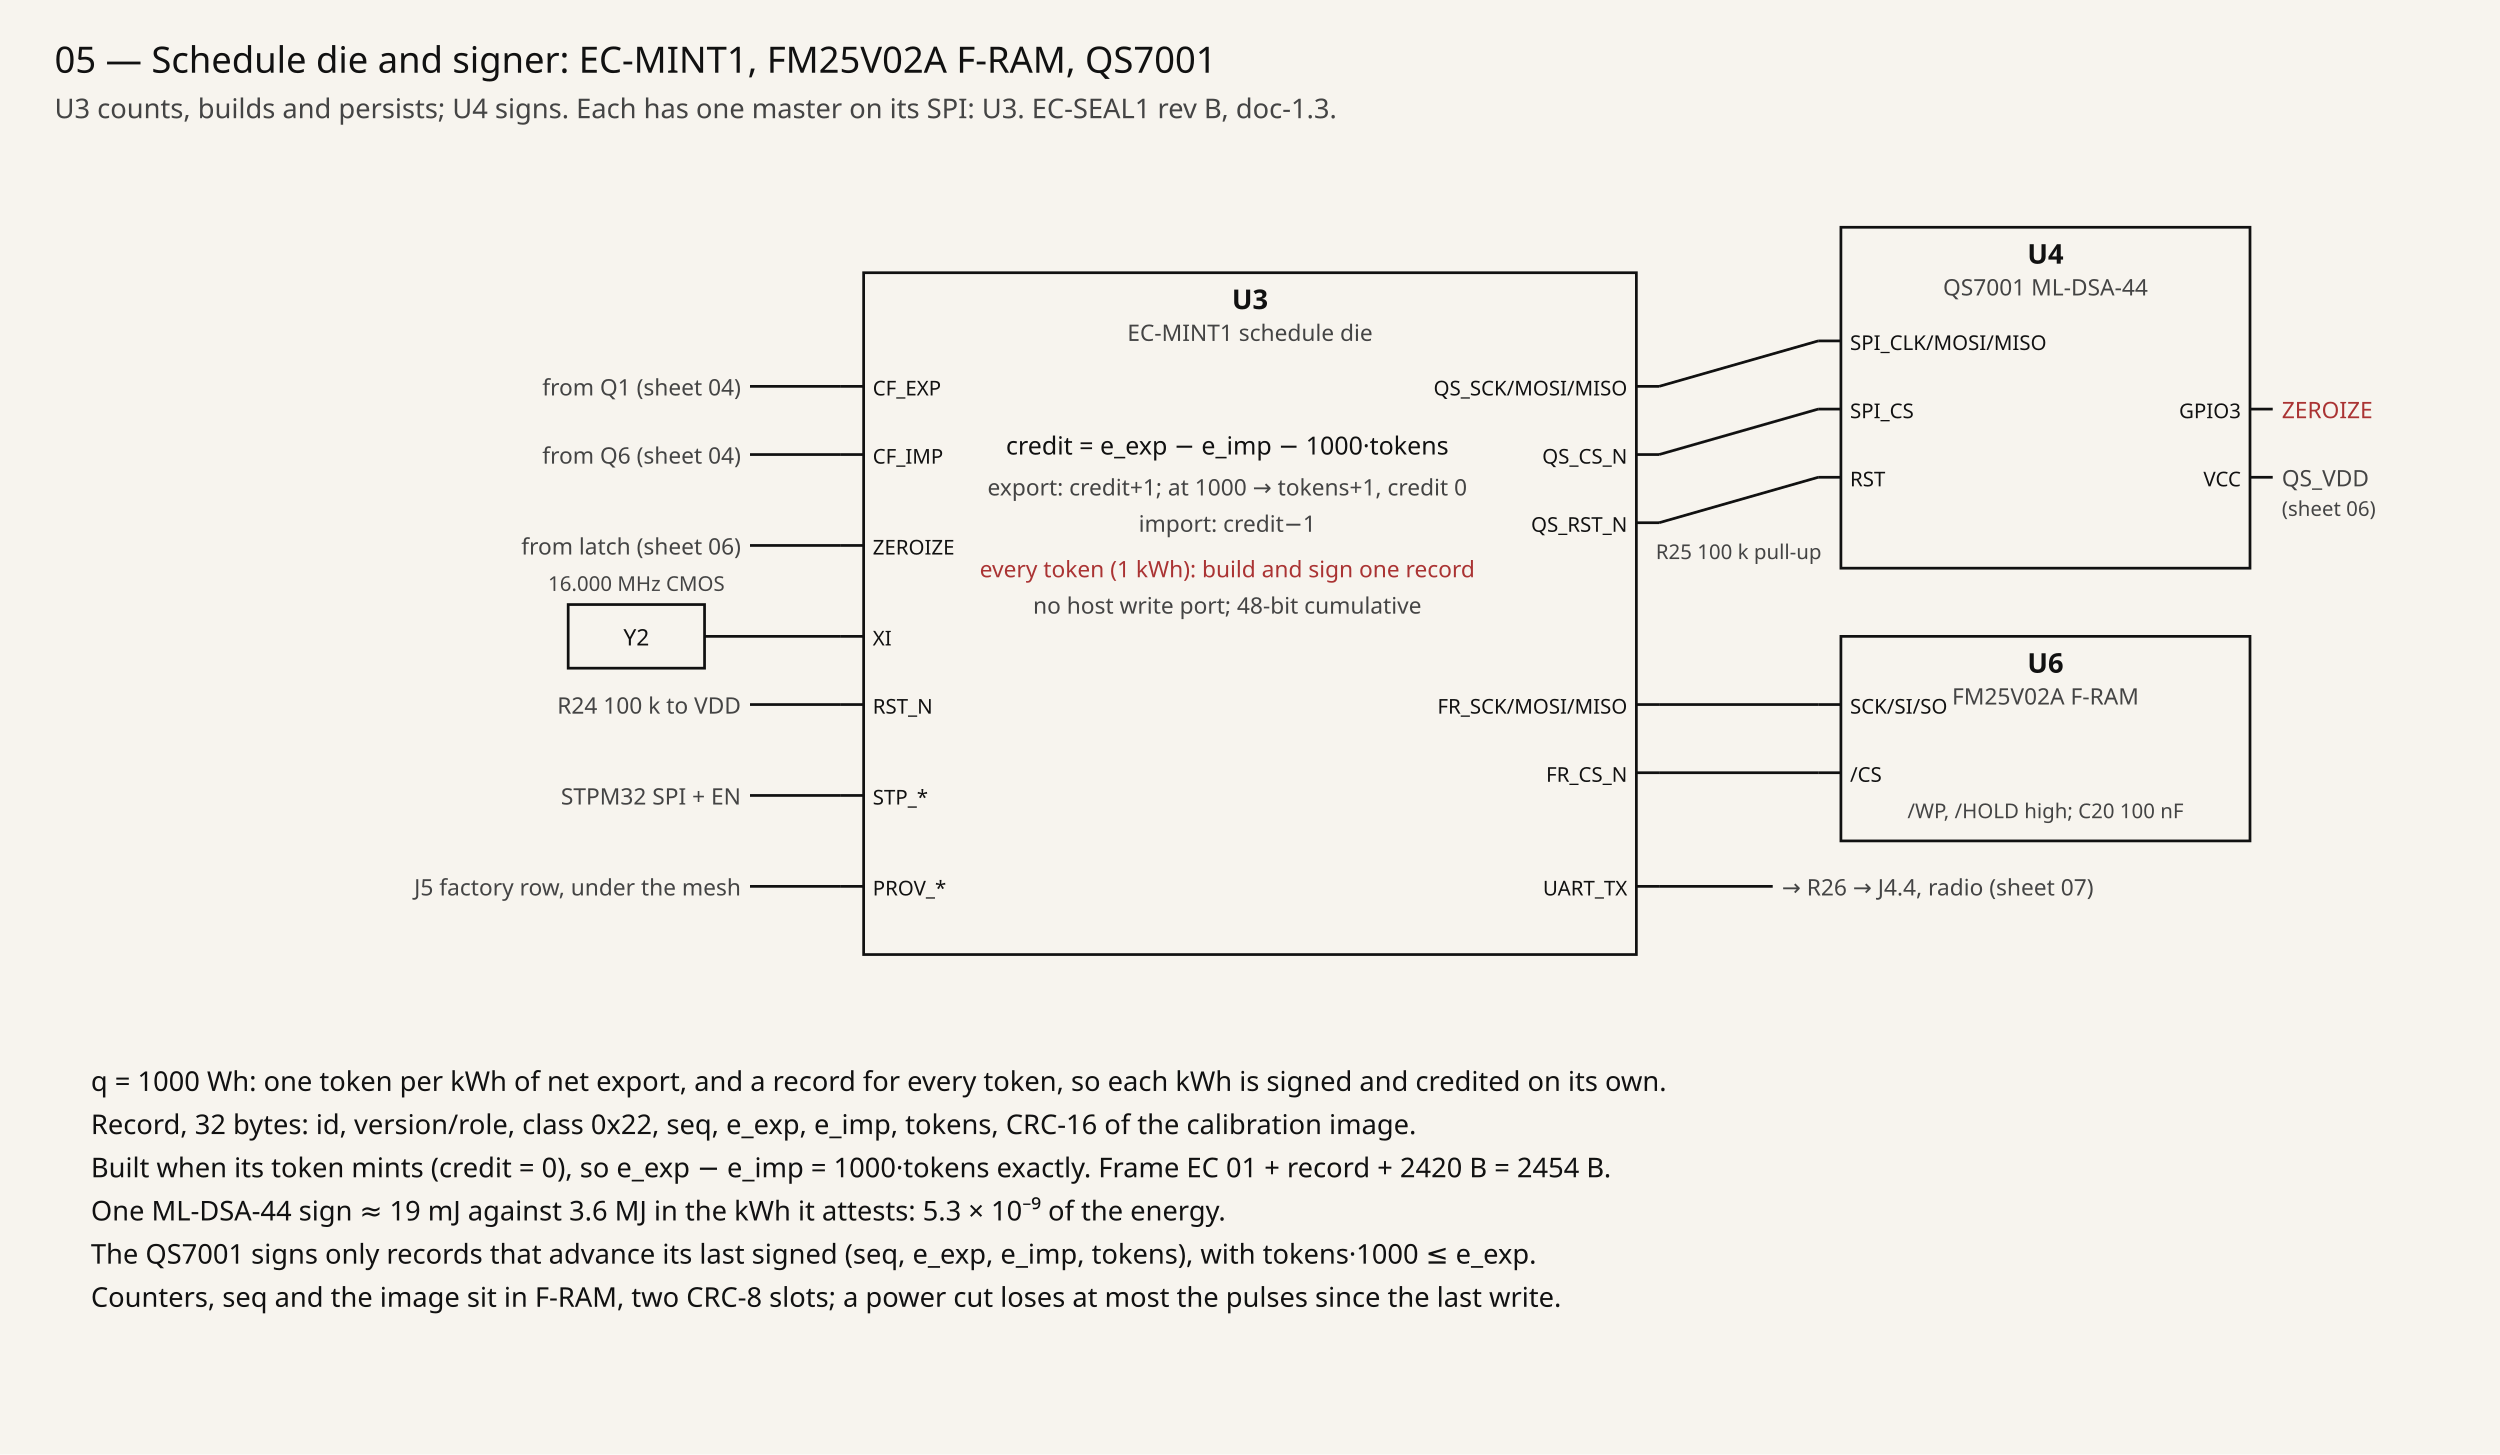
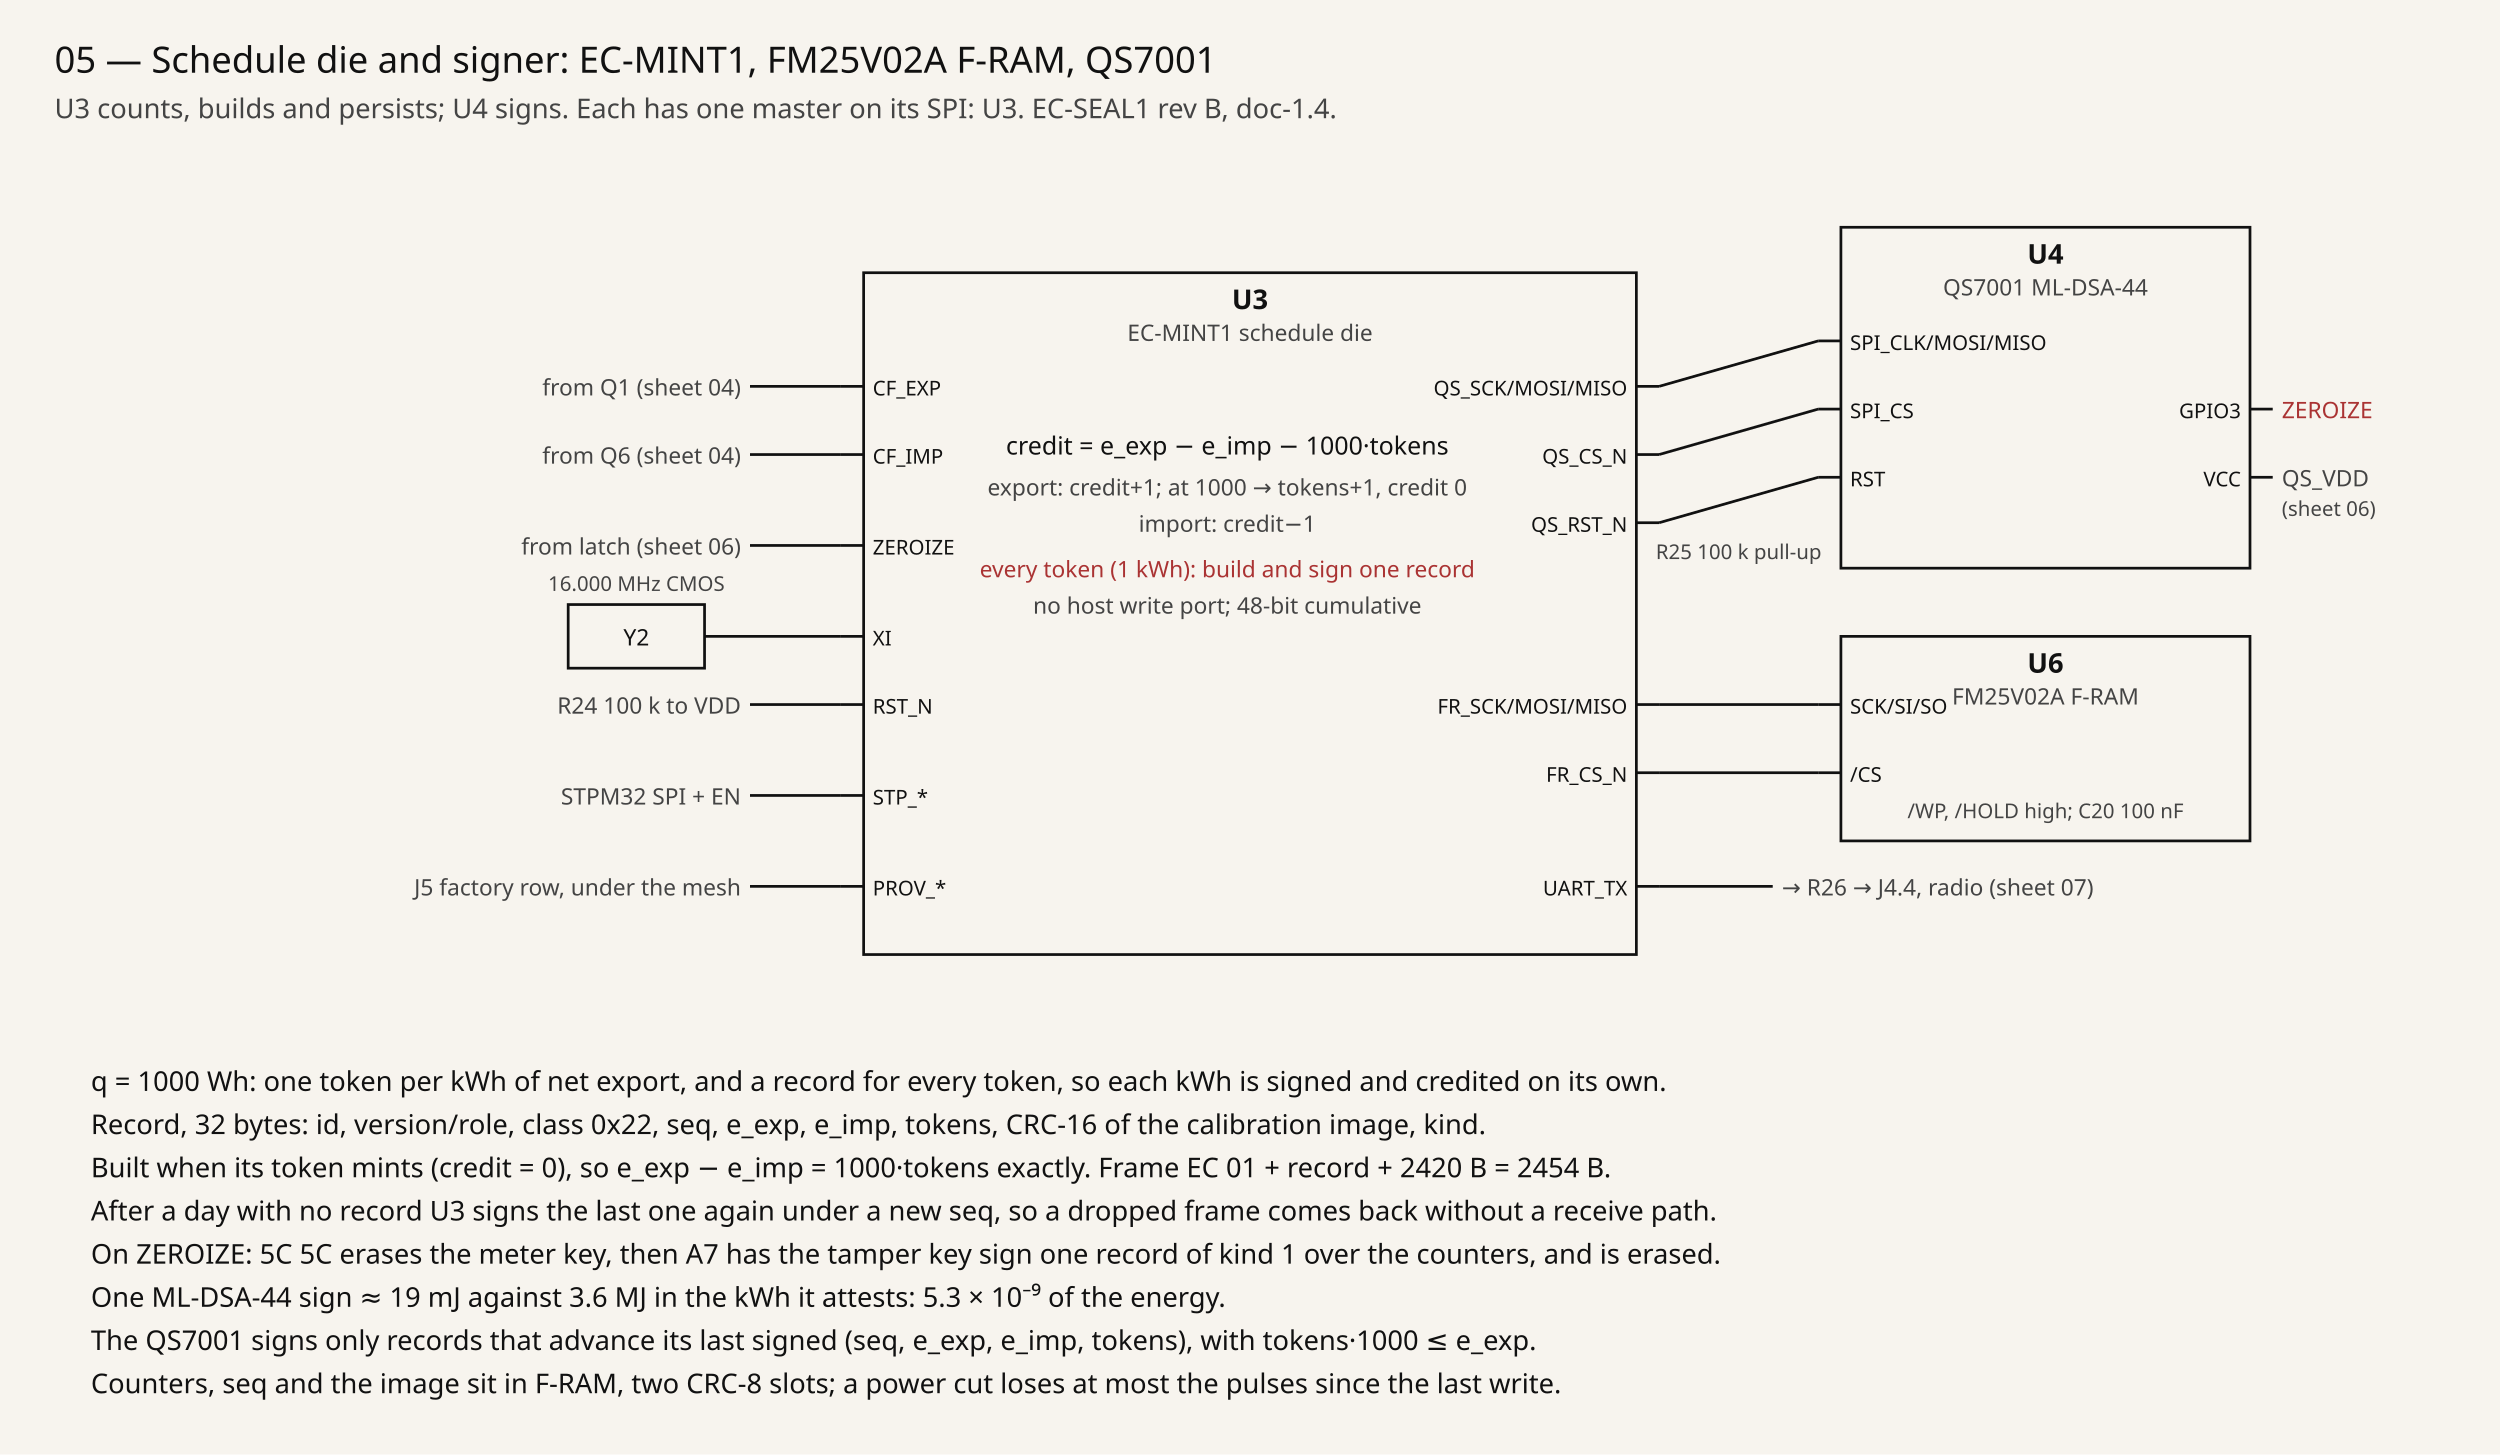
<svg xmlns="http://www.w3.org/2000/svg" width="1100" height="640" viewBox="0 0 1100 640" font-family="ui-sans-serif,sans-serif">
  <rect width="1100" height="640" fill="#f7f4ee" />
  <text x="24" y="32" font-size="16" fill="#111" text-anchor="start">05 — Schedule die and signer: EC-MINT1, FM25V02A F-RAM, QS7001</text>
-   <text x="24" y="52" font-size="12" fill="#444" text-anchor="start">U3 counts, builds and persists; U4 signs. Each has one master on its SPI: U3. EC-SEAL1 rev B, doc-1.3.</text>
+   <text x="24" y="52" font-size="12" fill="#444" text-anchor="start">U3 counts, builds and persists; U4 signs. Each has one master on its SPI: U3. EC-SEAL1 rev B, doc-1.4.</text>
  <rect x="380" y="120" width="340" height="300" fill="none" stroke="#111" stroke-width="1.2" />
  <text x="550" y="136" font-size="12" fill="#111" text-anchor="middle" font-weight="600">U3</text>
  <text x="550" y="150" font-size="10" fill="#444" text-anchor="middle">EC-MINT1 schedule die</text>
  <line x1="370" y1="170" x2="380" y2="170" stroke="#111" stroke-width="1.2" />
  <text x="384" y="174" font-size="9" fill="#111" text-anchor="start">CF_EXP</text>
  <line x1="370" y1="200" x2="380" y2="200" stroke="#111" stroke-width="1.2" />
  <text x="384" y="204" font-size="9" fill="#111" text-anchor="start">CF_IMP</text>
  <line x1="370" y1="240" x2="380" y2="240" stroke="#111" stroke-width="1.2" />
  <text x="384" y="244" font-size="9" fill="#111" text-anchor="start">ZEROIZE</text>
  <line x1="370" y1="280" x2="380" y2="280" stroke="#111" stroke-width="1.2" />
  <text x="384" y="284" font-size="9" fill="#111" text-anchor="start">XI</text>
  <line x1="370" y1="310" x2="380" y2="310" stroke="#111" stroke-width="1.2" />
  <text x="384" y="314" font-size="9" fill="#111" text-anchor="start">RST_N</text>
  <line x1="370" y1="350" x2="380" y2="350" stroke="#111" stroke-width="1.2" />
  <text x="384" y="354" font-size="9" fill="#111" text-anchor="start">STP_*</text>
  <line x1="370" y1="390" x2="380" y2="390" stroke="#111" stroke-width="1.2" />
  <text x="384" y="394" font-size="9" fill="#111" text-anchor="start">PROV_*</text>
  <line x1="720" y1="170" x2="730" y2="170" stroke="#111" stroke-width="1.2" />
  <text x="716" y="174" font-size="9" fill="#111" text-anchor="end">QS_SCK/MOSI/MISO</text>
  <line x1="720" y1="200" x2="730" y2="200" stroke="#111" stroke-width="1.2" />
  <text x="716" y="204" font-size="9" fill="#111" text-anchor="end">QS_CS_N</text>
  <line x1="720" y1="230" x2="730" y2="230" stroke="#111" stroke-width="1.2" />
  <text x="716" y="234" font-size="9" fill="#111" text-anchor="end">QS_RST_N</text>
  <line x1="720" y1="310" x2="730" y2="310" stroke="#111" stroke-width="1.2" />
  <text x="716" y="314" font-size="9" fill="#111" text-anchor="end">FR_SCK/MOSI/MISO</text>
  <line x1="720" y1="340" x2="730" y2="340" stroke="#111" stroke-width="1.2" />
  <text x="716" y="344" font-size="9" fill="#111" text-anchor="end">FR_CS_N</text>
  <line x1="720" y1="390" x2="730" y2="390" stroke="#111" stroke-width="1.2" />
  <text x="716" y="394" font-size="9" fill="#111" text-anchor="end">UART_TX</text>
  <text x="540" y="200" font-size="11" fill="#111" text-anchor="middle">credit = e_exp − e_imp − 1000·tokens</text>
  <text x="540" y="218" font-size="10" fill="#444" text-anchor="middle">export: credit+1; at 1000 → tokens+1, credit 0</text>
  <text x="540" y="234" font-size="10" fill="#444" text-anchor="middle">import: credit−1</text>
  <text x="540" y="254" font-size="10" fill="#a33" text-anchor="middle">every token (1 kWh): build and sign one record</text>
  <text x="540" y="270" font-size="10" fill="#444" text-anchor="middle">no host write port; 48-bit cumulative</text>
  <line x1="330" y1="170" x2="370" y2="170" stroke="#111" stroke-width="1.2" />
  <text x="326" y="174" font-size="10" fill="#444" text-anchor="end">from Q1 (sheet 04)</text>
  <line x1="330" y1="200" x2="370" y2="200" stroke="#111" stroke-width="1.2" />
  <text x="326" y="204" font-size="10" fill="#444" text-anchor="end">from Q6 (sheet 04)</text>
  <line x1="330" y1="240" x2="370" y2="240" stroke="#111" stroke-width="1.2" />
  <text x="326" y="244" font-size="10" fill="#444" text-anchor="end">from latch (sheet 06)</text>
  <line x1="330" y1="350" x2="370" y2="350" stroke="#111" stroke-width="1.2" />
  <text x="326" y="354" font-size="10" fill="#444" text-anchor="end">STPM32 SPI + EN</text>
  <line x1="330" y1="390" x2="370" y2="390" stroke="#111" stroke-width="1.2" />
  <text x="326" y="394" font-size="10" fill="#444" text-anchor="end">J5 factory row, under the mesh</text>
  <line x1="310" y1="280" x2="370" y2="280" stroke="#111" stroke-width="1.2" />
  <rect x="250" y="266" width="60" height="28" fill="none" stroke="#111" stroke-width="1.2" />
  <text x="280" y="284" font-size="10" fill="#111" text-anchor="middle">Y2</text>
  <text x="280" y="260" font-size="9" fill="#444" text-anchor="middle">16.000 MHz CMOS</text>
  <line x1="330" y1="310" x2="370" y2="310" stroke="#111" stroke-width="1.2" />
  <text x="326" y="314" font-size="10" fill="#444" text-anchor="end">R24 100 k to VDD</text>
  <rect x="810" y="100" width="180" height="150" fill="none" stroke="#111" stroke-width="1.2" />
  <text x="900" y="116" font-size="12" fill="#111" text-anchor="middle" font-weight="600">U4</text>
  <text x="900" y="130" font-size="10" fill="#444" text-anchor="middle">QS7001 ML-DSA-44</text>
  <line x1="800" y1="150" x2="810" y2="150" stroke="#111" stroke-width="1.2" />
  <text x="814" y="154" font-size="9" fill="#111" text-anchor="start">SPI_CLK/MOSI/MISO</text>
  <line x1="800" y1="180" x2="810" y2="180" stroke="#111" stroke-width="1.2" />
  <text x="814" y="184" font-size="9" fill="#111" text-anchor="start">SPI_CS</text>
  <line x1="800" y1="210" x2="810" y2="210" stroke="#111" stroke-width="1.2" />
  <text x="814" y="214" font-size="9" fill="#111" text-anchor="start">RST</text>
  <line x1="990" y1="180" x2="1000" y2="180" stroke="#111" stroke-width="1.2" />
  <text x="986" y="184" font-size="9" fill="#111" text-anchor="end">GPIO3</text>
  <line x1="990" y1="210" x2="1000" y2="210" stroke="#111" stroke-width="1.2" />
  <text x="986" y="214" font-size="9" fill="#111" text-anchor="end">VCC</text>
  <line x1="730" y1="170" x2="800" y2="150" stroke="#111" stroke-width="1.2" />
  <line x1="730" y1="200" x2="800" y2="180" stroke="#111" stroke-width="1.2" />
  <line x1="730" y1="230" x2="800" y2="210" stroke="#111" stroke-width="1.2" />
  <text x="765" y="246" font-size="9" fill="#444" text-anchor="middle">R25 100 k pull-up</text>
  <text x="1004" y="184" font-size="10" fill="#a33" text-anchor="start">ZEROIZE</text>
  <text x="1004" y="214" font-size="10" fill="#444" text-anchor="start">QS_VDD</text>
  <text x="1004" y="227" font-size="9" fill="#444" text-anchor="start">(sheet 06)</text>
  <rect x="810" y="280" width="180" height="90" fill="none" stroke="#111" stroke-width="1.2" />
  <text x="900" y="296" font-size="12" fill="#111" text-anchor="middle" font-weight="600">U6</text>
  <text x="900" y="310" font-size="10" fill="#444" text-anchor="middle">FM25V02A F-RAM</text>
  <line x1="800" y1="310" x2="810" y2="310" stroke="#111" stroke-width="1.2" />
  <text x="814" y="314" font-size="9" fill="#111" text-anchor="start">SCK/SI/SO</text>
  <line x1="800" y1="340" x2="810" y2="340" stroke="#111" stroke-width="1.2" />
  <text x="814" y="344" font-size="9" fill="#111" text-anchor="start">/CS</text>
  <line x1="730" y1="310" x2="800" y2="310" stroke="#111" stroke-width="1.2" />
  <line x1="730" y1="340" x2="800" y2="340" stroke="#111" stroke-width="1.2" />
  <text x="900" y="360" font-size="9" fill="#444" text-anchor="middle">/WP, /HOLD high; C20 100 nF</text>
  <line x1="730" y1="390" x2="780" y2="390" stroke="#111" stroke-width="1.2" />
  <text x="784" y="394" font-size="10" fill="#444" text-anchor="start">→ R26 → J4.4, radio (sheet 07)</text>
  <text x="40" y="480" font-size="12" fill="#111" text-anchor="start">q = 1000 Wh: one token per kWh of net export, and a record for every token, so each kWh is signed and credited on its own.</text>
-   <text x="40" y="499" font-size="12" fill="#111" text-anchor="start">Record, 32 bytes: id, version/role, class 0x22, seq, e_exp, e_imp, tokens, CRC-16 of the calibration image.</text>
+   <text x="40" y="499" font-size="12" fill="#111" text-anchor="start">Record, 32 bytes: id, version/role, class 0x22, seq, e_exp, e_imp, tokens, CRC-16 of the calibration image, kind.</text>
  <text x="40" y="518" font-size="12" fill="#111" text-anchor="start">Built when its token mints (credit = 0), so e_exp − e_imp = 1000·tokens exactly. Frame EC 01 + record + 2420 B = 2454 B.</text>
-   <text x="40" y="537" font-size="12" fill="#111" text-anchor="start">One ML-DSA-44 sign ≈ 19 mJ against 3.6 MJ in the kWh it attests: 5.3 × 10⁻⁹ of the energy.</text>
-   <text x="40" y="556" font-size="12" fill="#111" text-anchor="start">The QS7001 signs only records that advance its last signed (seq, e_exp, e_imp, tokens), with tokens·1000 ≤ e_exp.</text>
-   <text x="40" y="575" font-size="12" fill="#111" text-anchor="start">Counters, seq and the image sit in F-RAM, two CRC-8 slots; a power cut loses at most the pulses since the last write.</text>
+   <text x="40" y="537" font-size="12" fill="#111" text-anchor="start">After a day with no record U3 signs the last one again under a new seq, so a dropped frame comes back without a receive path.</text>
+   <text x="40" y="556" font-size="12" fill="#111" text-anchor="start">On ZEROIZE: 5C 5C erases the meter key, then A7 has the tamper key sign one record of kind 1 over the counters, and is erased.</text>
+   <text x="40" y="575" font-size="12" fill="#111" text-anchor="start">One ML-DSA-44 sign ≈ 19 mJ against 3.6 MJ in the kWh it attests: 5.3 × 10⁻⁹ of the energy.</text>
+   <text x="40" y="594" font-size="12" fill="#111" text-anchor="start">The QS7001 signs only records that advance its last signed (seq, e_exp, e_imp, tokens), with tokens·1000 ≤ e_exp.</text>
+   <text x="40" y="613" font-size="12" fill="#111" text-anchor="start">Counters, seq and the image sit in F-RAM, two CRC-8 slots; a power cut loses at most the pulses since the last write.</text>
</svg>
